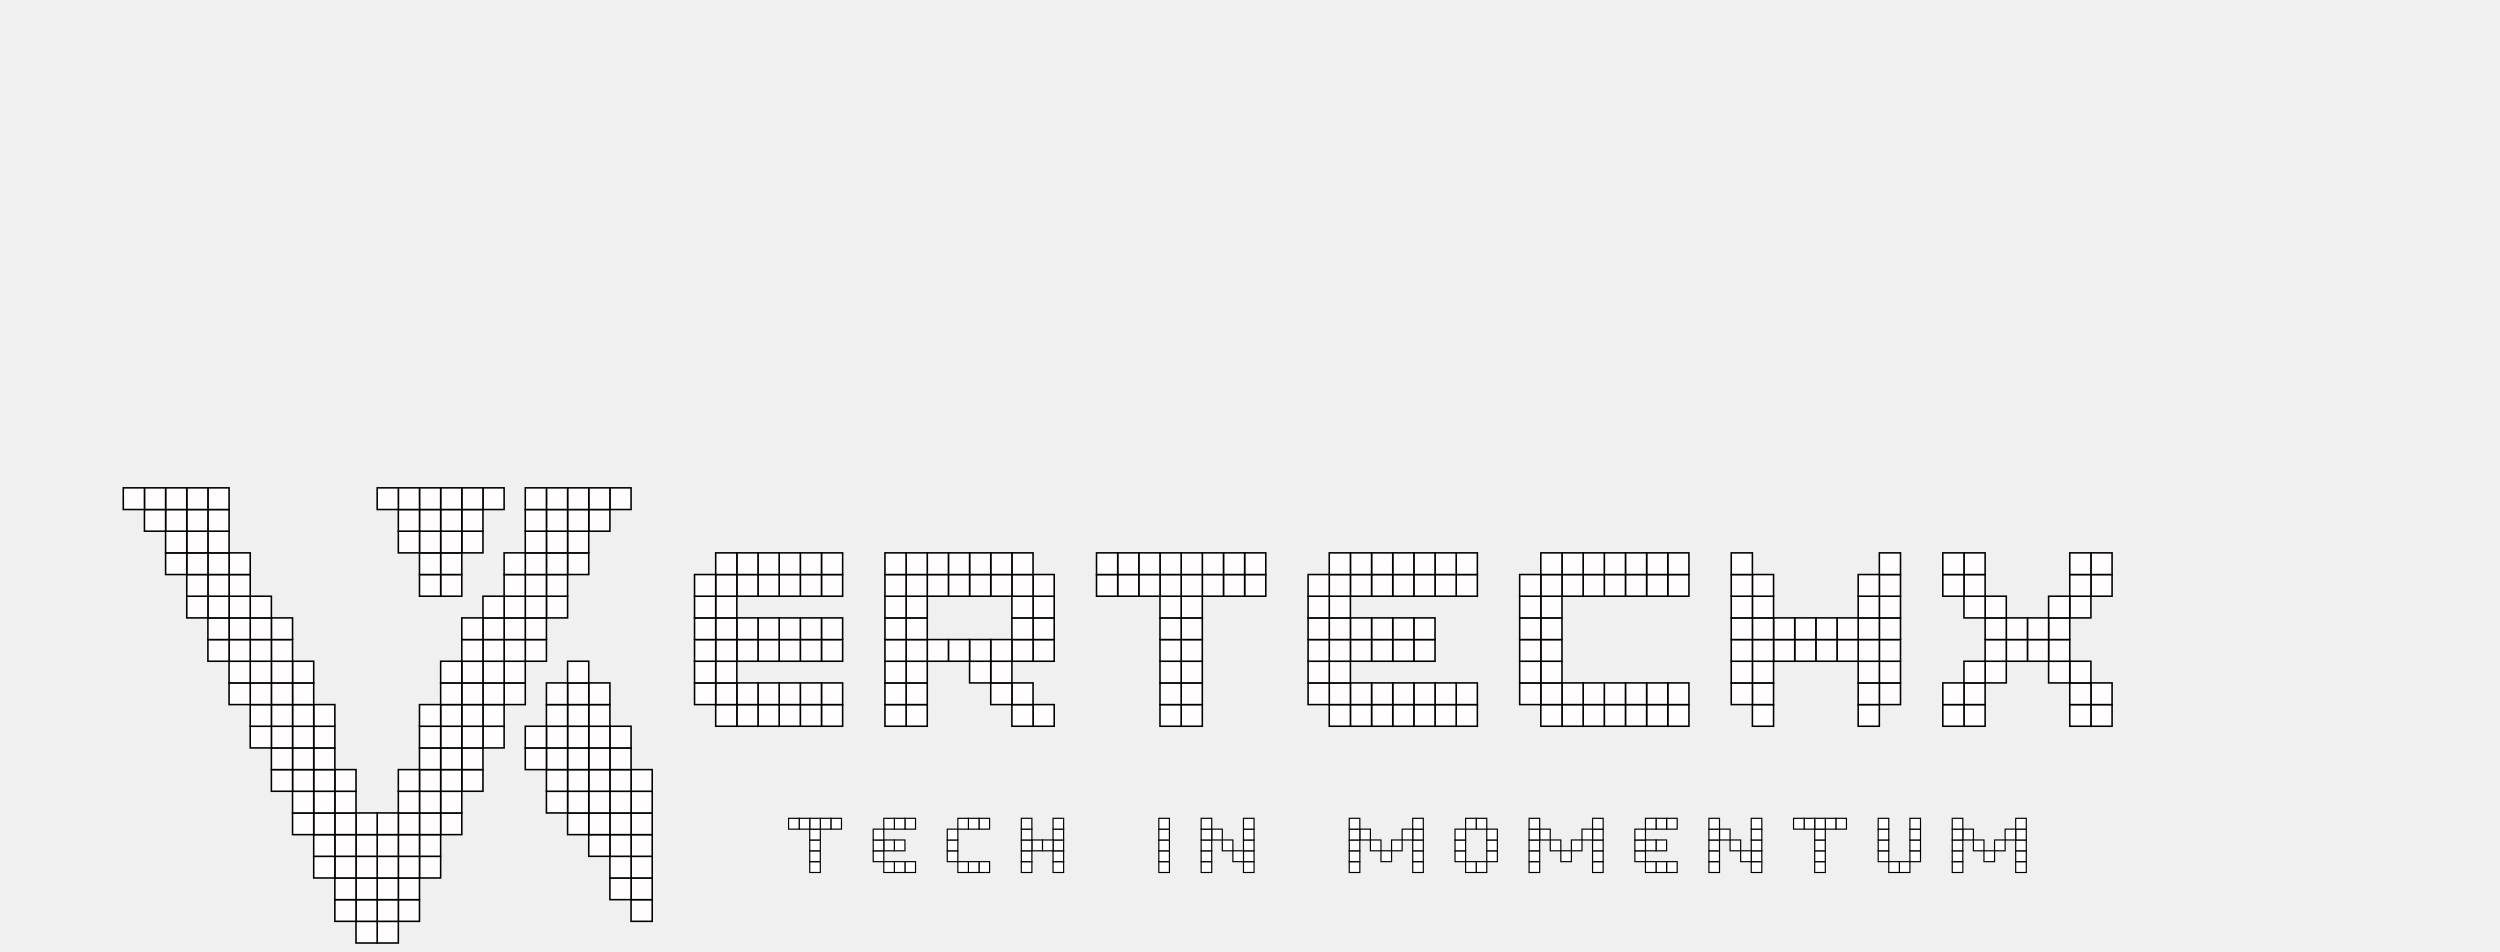
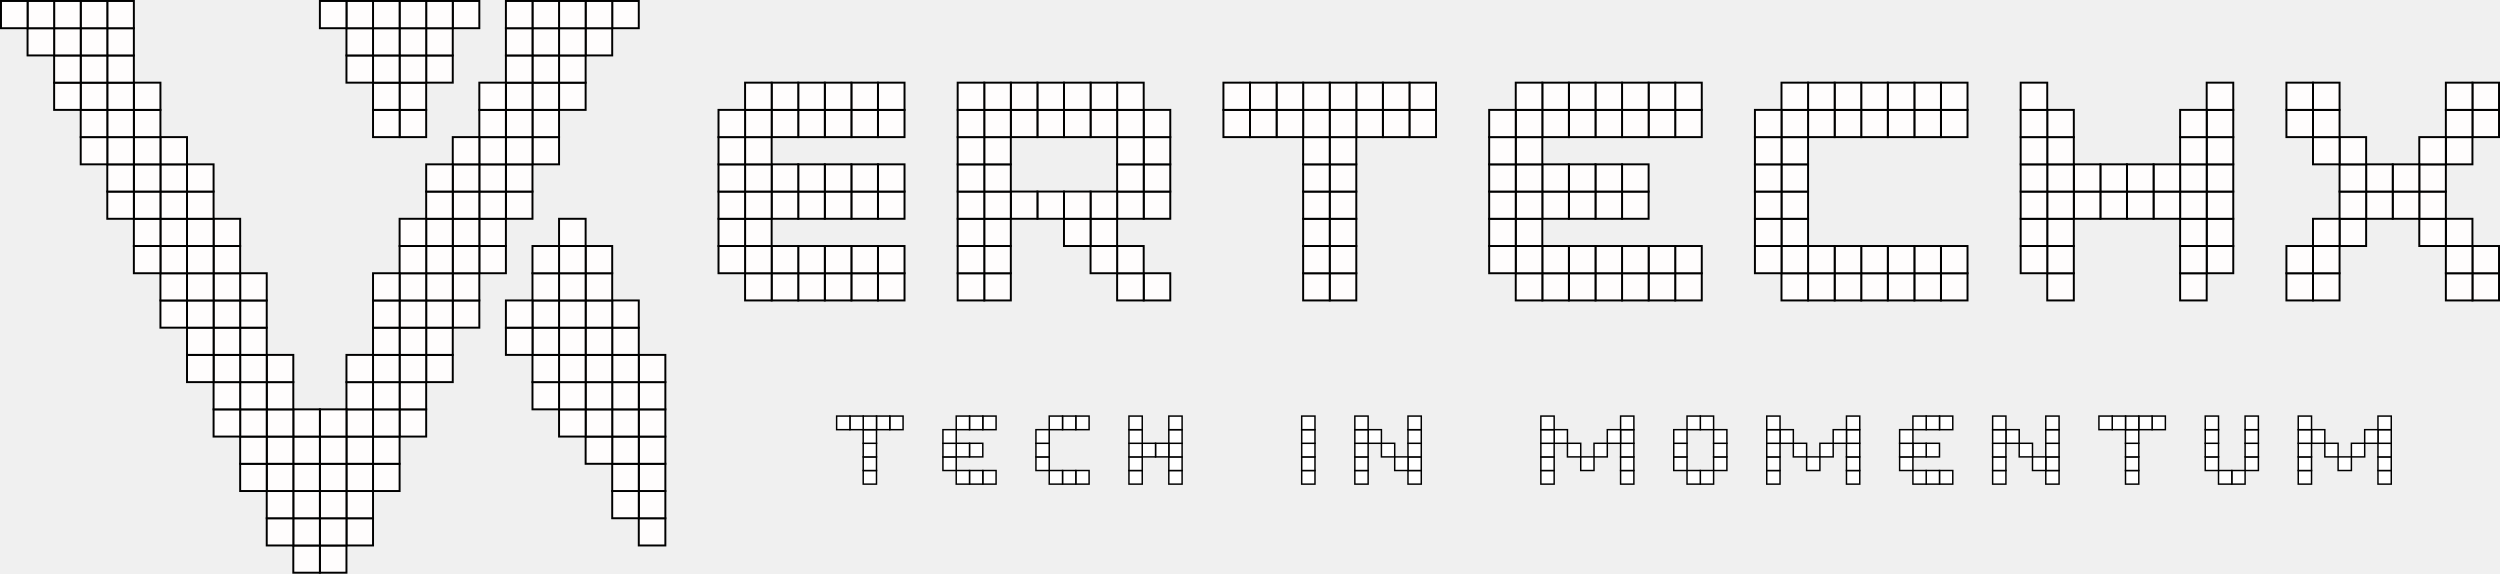
- <svg xmlns="http://www.w3.org/2000/svg" viewBox="0 0 1592.83 606.36">
+ <svg xmlns="http://www.w3.org/2000/svg" viewBox="78.05 310.32 1268.12 291">
  <defs>
    <style>
      .cls-1 {
        fill: #fff;
        stroke-width: .75px;
      }

      .cls-1, .cls-2 {
        stroke: #000;
        stroke-miterlimit: 10;
      }

      .cls-2 {
        fill: #fffdfd;
      }
    </style>
  </defs>
  <g id="techinmomentum">
    <g>
      <rect class="cls-1" x="1284.27" y="548.99" width="6.74" height="6.9" />
      <rect class="cls-1" x="1284.27" y="542.08" width="6.74" height="6.91" />
      <rect class="cls-1" x="1284.27" y="535.18" width="6.74" height="6.9" />
      <rect class="cls-1" x="1284.27" y="528.27" width="6.74" height="6.91" />
      <rect class="cls-1" x="1284.27" y="521.37" width="6.74" height="6.9" />
      <rect class="cls-1" x="1277.53" y="528.27" width="6.74" height="6.91" />
      <rect class="cls-1" x="1270.79" y="535.18" width="6.74" height="6.9" />
      <rect class="cls-1" x="1264.05" y="542.08" width="6.74" height="6.91" />
      <rect class="cls-1" x="1257.31" y="535.18" width="6.74" height="6.9" />
      <rect class="cls-1" x="1250.57" y="528.27" width="6.74" height="6.91" />
      <rect class="cls-1" x="1243.83" y="548.99" width="6.74" height="6.9" />
      <rect class="cls-1" x="1243.83" y="542.08" width="6.74" height="6.91" />
      <rect class="cls-1" x="1243.83" y="535.18" width="6.74" height="6.9" />
      <rect class="cls-1" x="1243.83" y="528.27" width="6.74" height="6.91" />
      <rect class="cls-1" x="1243.83" y="521.37" width="6.74" height="6.9" />
      <rect class="cls-1" x="1216.87" y="542.08" width="6.74" height="6.91" />
      <rect class="cls-1" x="1216.87" y="535.18" width="6.74" height="6.9" />
      <rect class="cls-1" x="1216.87" y="528.27" width="6.74" height="6.91" />
      <rect class="cls-1" x="1216.87" y="521.37" width="6.74" height="6.9" />
      <rect class="cls-1" x="1210.13" y="548.99" width="6.74" height="6.9" />
      <rect class="cls-1" x="1203.39" y="548.99" width="6.74" height="6.9" />
      <rect class="cls-1" x="1196.65" y="542.08" width="6.74" height="6.91" />
      <rect class="cls-1" x="1196.65" y="535.18" width="6.74" height="6.9" />
      <rect class="cls-1" x="1196.65" y="528.27" width="6.74" height="6.91" />
      <rect class="cls-1" x="1196.65" y="521.37" width="6.74" height="6.9" />
      <rect class="cls-1" x="1169.69" y="521.37" width="6.74" height="6.9" />
      <rect class="cls-1" x="1162.95" y="521.37" width="6.74" height="6.9" />
      <rect class="cls-1" x="1156.21" y="548.99" width="6.74" height="6.9" />
      <rect class="cls-1" x="1156.21" y="542.08" width="6.74" height="6.91" />
      <rect class="cls-1" x="1156.21" y="535.18" width="6.74" height="6.9" />
      <rect class="cls-1" x="1156.21" y="528.27" width="6.74" height="6.91" />
      <rect class="cls-1" x="1156.21" y="521.37" width="6.74" height="6.9" />
      <rect class="cls-1" x="1149.47" y="521.37" width="6.74" height="6.9" />
      <rect class="cls-1" x="1142.73" y="521.37" width="6.74" height="6.9" />
      <rect class="cls-1" x="1115.77" y="548.99" width="6.74" height="6.9" />
      <rect class="cls-1" x="1115.77" y="542.08" width="6.74" height="6.91" />
      <rect class="cls-1" x="1115.77" y="535.18" width="6.74" height="6.9" />
      <rect class="cls-1" x="1115.77" y="528.27" width="6.74" height="6.91" />
      <rect class="cls-1" x="1115.77" y="521.37" width="6.74" height="6.9" />
      <rect class="cls-1" x="1109.03" y="542.08" width="6.74" height="6.91" />
      <rect class="cls-1" x="1102.29" y="535.18" width="6.74" height="6.9" />
      <rect class="cls-1" x="1095.55" y="528.27" width="6.74" height="6.91" />
      <rect class="cls-1" x="1088.81" y="548.99" width="6.74" height="6.9" />
      <rect class="cls-1" x="1088.81" y="542.08" width="6.74" height="6.91" />
      <rect class="cls-1" x="1088.81" y="535.18" width="6.74" height="6.9" />
      <rect class="cls-1" x="1088.81" y="528.27" width="6.74" height="6.91" />
      <rect class="cls-1" x="1088.81" y="521.37" width="6.74" height="6.9" />
      <rect class="cls-1" x="1061.85" y="548.99" width="6.74" height="6.9" />
      <rect class="cls-1" x="1061.85" y="521.37" width="6.74" height="6.9" />
      <rect class="cls-1" x="1055.11" y="548.99" width="6.74" height="6.9" />
      <rect class="cls-1" x="1055.11" y="535.18" width="6.74" height="6.9" />
      <rect class="cls-1" x="1055.11" y="521.37" width="6.74" height="6.9" />
      <rect class="cls-1" x="1048.37" y="548.99" width="6.74" height="6.9" />
      <rect class="cls-1" x="1048.37" y="535.18" width="6.74" height="6.9" />
      <rect class="cls-1" x="1048.37" y="521.37" width="6.74" height="6.9" />
      <rect class="cls-1" x="1041.63" y="542.08" width="6.74" height="6.91" />
      <rect class="cls-1" x="1041.63" y="535.18" width="6.74" height="6.9" />
      <rect class="cls-1" x="1041.63" y="528.27" width="6.74" height="6.91" />
      <rect class="cls-1" x="1014.67" y="548.99" width="6.74" height="6.9" />
      <rect class="cls-1" x="1014.67" y="542.08" width="6.74" height="6.91" />
      <rect class="cls-1" x="1014.67" y="535.18" width="6.74" height="6.9" />
      <rect class="cls-1" x="1014.67" y="528.27" width="6.74" height="6.91" />
      <rect class="cls-1" x="1014.67" y="521.37" width="6.74" height="6.9" />
      <rect class="cls-1" x="1007.93" y="528.27" width="6.74" height="6.91" />
      <rect class="cls-1" x="1001.19" y="535.18" width="6.74" height="6.9" />
      <rect class="cls-1" x="994.45" y="542.08" width="6.74" height="6.91" />
      <rect class="cls-1" x="987.71" y="535.18" width="6.74" height="6.9" />
      <rect class="cls-1" x="980.97" y="528.27" width="6.74" height="6.91" />
      <rect class="cls-1" x="974.23" y="548.99" width="6.74" height="6.9" />
      <rect class="cls-1" x="974.23" y="542.08" width="6.74" height="6.91" />
      <rect class="cls-1" x="974.23" y="535.18" width="6.74" height="6.9" />
      <rect class="cls-1" x="974.23" y="528.27" width="6.74" height="6.91" />
      <rect class="cls-1" x="974.23" y="521.37" width="6.74" height="6.9" />
      <rect class="cls-1" x="947.27" y="542.08" width="6.74" height="6.91" />
      <rect class="cls-1" x="947.27" y="535.18" width="6.74" height="6.9" />
      <rect class="cls-1" x="947.27" y="528.27" width="6.74" height="6.91" />
      <rect class="cls-1" x="940.53" y="548.99" width="6.74" height="6.9" />
      <rect class="cls-1" x="940.53" y="521.37" width="6.74" height="6.9" />
      <rect class="cls-1" x="933.79" y="548.99" width="6.74" height="6.9" />
      <rect class="cls-1" x="933.79" y="521.37" width="6.74" height="6.9" />
      <rect class="cls-1" x="927.05" y="542.08" width="6.74" height="6.91" />
      <rect class="cls-1" x="927.05" y="535.18" width="6.74" height="6.9" />
      <rect class="cls-1" x="927.05" y="528.27" width="6.74" height="6.91" />
      <rect class="cls-1" x="900.09" y="548.99" width="6.74" height="6.9" />
      <rect class="cls-1" x="900.09" y="542.08" width="6.74" height="6.91" />
      <rect class="cls-1" x="900.09" y="535.18" width="6.74" height="6.9" />
      <rect class="cls-1" x="900.09" y="528.27" width="6.74" height="6.91" />
      <rect class="cls-1" x="900.09" y="521.37" width="6.74" height="6.9" />
      <rect class="cls-1" x="893.35" y="528.27" width="6.74" height="6.91" />
      <rect class="cls-1" x="886.61" y="535.18" width="6.74" height="6.9" />
      <rect class="cls-1" x="879.87" y="542.08" width="6.74" height="6.91" />
      <rect class="cls-1" x="873.13" y="535.18" width="6.74" height="6.9" />
      <rect class="cls-1" x="866.39" y="528.27" width="6.74" height="6.91" />
      <rect class="cls-1" x="859.65" y="548.99" width="6.74" height="6.9" />
      <rect class="cls-1" x="859.65" y="542.08" width="6.74" height="6.91" />
      <rect class="cls-1" x="859.65" y="535.18" width="6.74" height="6.9" />
      <rect class="cls-1" x="859.65" y="528.27" width="6.74" height="6.91" />
      <rect class="cls-1" x="859.65" y="521.37" width="6.74" height="6.9" />
      <rect class="cls-1" x="792.25" y="548.99" width="6.74" height="6.9" />
      <rect class="cls-1" x="792.25" y="542.08" width="6.74" height="6.91" />
      <rect class="cls-1" x="792.25" y="535.18" width="6.74" height="6.9" />
      <rect class="cls-1" x="792.25" y="528.27" width="6.74" height="6.91" />
      <rect class="cls-1" x="792.25" y="521.37" width="6.74" height="6.9" />
      <rect class="cls-1" x="785.51" y="542.08" width="6.74" height="6.91" />
      <rect class="cls-1" x="778.77" y="535.18" width="6.74" height="6.9" />
      <rect class="cls-1" x="772.03" y="528.27" width="6.74" height="6.91" />
      <rect class="cls-1" x="765.29" y="548.99" width="6.74" height="6.9" />
      <rect class="cls-1" x="765.29" y="542.08" width="6.74" height="6.91" />
      <rect class="cls-1" x="765.29" y="535.18" width="6.74" height="6.9" />
      <rect class="cls-1" x="765.29" y="528.27" width="6.74" height="6.91" />
      <rect class="cls-1" x="765.29" y="521.37" width="6.74" height="6.9" />
      <rect class="cls-1" x="738.33" y="548.99" width="6.74" height="6.9" />
      <rect class="cls-1" x="738.33" y="542.08" width="6.74" height="6.91" />
      <rect class="cls-1" x="738.33" y="535.18" width="6.74" height="6.9" />
      <rect class="cls-1" x="738.33" y="528.27" width="6.74" height="6.91" />
      <rect class="cls-1" x="738.33" y="521.37" width="6.74" height="6.9" />
      <rect class="cls-1" x="670.93" y="548.99" width="6.74" height="6.9" />
      <rect class="cls-1" x="670.93" y="542.08" width="6.74" height="6.91" />
      <rect class="cls-1" x="670.93" y="535.18" width="6.74" height="6.9" />
      <rect class="cls-1" x="670.93" y="528.27" width="6.74" height="6.91" />
      <rect class="cls-1" x="670.93" y="521.37" width="6.74" height="6.9" />
      <rect class="cls-1" x="664.19" y="535.18" width="6.74" height="6.9" />
      <rect class="cls-1" x="657.45" y="535.18" width="6.74" height="6.9" />
      <rect class="cls-1" x="650.71" y="548.99" width="6.74" height="6.9" />
      <rect class="cls-1" x="650.71" y="542.08" width="6.74" height="6.91" />
      <rect class="cls-1" x="650.71" y="535.18" width="6.74" height="6.9" />
      <rect class="cls-1" x="650.71" y="528.27" width="6.74" height="6.91" />
      <rect class="cls-1" x="650.71" y="521.37" width="6.74" height="6.9" />
      <rect class="cls-1" x="623.75" y="548.99" width="6.74" height="6.9" />
      <rect class="cls-1" x="623.75" y="521.37" width="6.74" height="6.9" />
      <rect class="cls-1" x="617.01" y="548.99" width="6.74" height="6.9" />
      <rect class="cls-1" x="617.01" y="521.37" width="6.74" height="6.9" />
      <rect class="cls-1" x="610.27" y="548.99" width="6.74" height="6.9" />
      <rect class="cls-1" x="610.27" y="521.37" width="6.74" height="6.9" />
      <rect class="cls-1" x="603.53" y="542.08" width="6.74" height="6.91" />
      <rect class="cls-1" x="603.53" y="535.18" width="6.74" height="6.9" />
      <rect class="cls-1" x="603.53" y="528.27" width="6.74" height="6.91" />
      <rect class="cls-1" x="576.57" y="548.99" width="6.74" height="6.9" />
      <rect class="cls-1" x="576.57" y="521.37" width="6.74" height="6.9" />
      <rect class="cls-1" x="569.83" y="548.99" width="6.74" height="6.9" />
      <rect class="cls-1" x="569.83" y="535.18" width="6.74" height="6.9" />
      <rect class="cls-1" x="569.83" y="521.37" width="6.74" height="6.9" />
      <rect class="cls-1" x="563.09" y="548.99" width="6.74" height="6.9" />
      <rect class="cls-1" x="563.09" y="535.18" width="6.74" height="6.9" />
      <rect class="cls-1" x="563.09" y="521.37" width="6.74" height="6.9" />
      <rect class="cls-1" x="556.35" y="542.08" width="6.74" height="6.91" />
      <rect class="cls-1" x="556.35" y="535.18" width="6.74" height="6.9" />
      <rect class="cls-1" x="556.35" y="528.27" width="6.74" height="6.91" />
      <rect class="cls-1" x="529.39" y="521.37" width="6.74" height="6.9" />
      <rect class="cls-1" x="522.65" y="521.37" width="6.74" height="6.9" />
      <rect class="cls-1" x="515.91" y="548.99" width="6.74" height="6.9" />
      <rect class="cls-1" x="515.91" y="542.08" width="6.74" height="6.91" />
      <rect class="cls-1" x="515.91" y="535.18" width="6.74" height="6.9" />
      <rect class="cls-1" x="515.91" y="528.27" width="6.74" height="6.91" />
      <rect class="cls-1" x="515.91" y="521.37" width="6.74" height="6.9" />
      <rect class="cls-1" x="509.17" y="521.37" width="6.74" height="6.9" />
      <rect class="cls-1" x="502.43" y="521.37" width="6.74" height="6.9" />
    </g>
  </g>
  <g id="solid-1h-cut_copy" data-name="solid-1h-cut copy">
    <g>
      <rect class="cls-2" x="1332.19" y="448.92" width="13.48" height="13.8" />
      <rect class="cls-2" x="1332.19" y="435.11" width="13.48" height="13.81" />
      <rect class="cls-2" x="1332.19" y="366.06" width="13.48" height="13.81" />
      <rect class="cls-2" x="1332.19" y="352.25" width="13.48" height="13.81" />
      <rect class="cls-2" x="1318.71" y="448.92" width="13.48" height="13.8" />
      <rect class="cls-2" x="1318.71" y="435.11" width="13.48" height="13.81" />
      <rect class="cls-2" x="1318.71" y="421.3" width="13.48" height="13.81" />
      <rect class="cls-2" x="1318.71" y="379.87" width="13.48" height="13.81" />
      <rect class="cls-2" x="1318.71" y="366.06" width="13.48" height="13.81" />
      <rect class="cls-2" x="1318.71" y="352.25" width="13.48" height="13.81" />
      <rect class="cls-2" x="1305.23" y="421.3" width="13.48" height="13.81" />
      <rect class="cls-2" x="1305.23" y="407.49" width="13.48" height="13.81" />
      <rect class="cls-2" x="1305.23" y="393.68" width="13.48" height="13.81" />
      <rect class="cls-2" x="1305.23" y="379.87" width="13.48" height="13.81" />
      <rect class="cls-2" x="1291.75" y="407.49" width="13.48" height="13.81" />
      <rect class="cls-2" x="1291.75" y="393.68" width="13.48" height="13.81" />
      <rect class="cls-2" x="1278.27" y="407.49" width="13.48" height="13.81" />
      <rect class="cls-2" x="1278.27" y="393.68" width="13.48" height="13.81" />
      <rect class="cls-2" x="1264.79" y="421.3" width="13.48" height="13.81" />
      <rect class="cls-2" x="1264.79" y="407.49" width="13.48" height="13.81" />
      <rect class="cls-2" x="1264.79" y="393.68" width="13.48" height="13.81" />
      <rect class="cls-2" x="1264.79" y="379.87" width="13.48" height="13.81" />
      <rect class="cls-2" x="1251.31" y="448.92" width="13.48" height="13.8" />
      <rect class="cls-2" x="1251.31" y="435.11" width="13.48" height="13.81" />
      <rect class="cls-2" x="1251.31" y="421.3" width="13.48" height="13.81" />
      <rect class="cls-2" x="1251.31" y="379.87" width="13.48" height="13.81" />
      <rect class="cls-2" x="1251.31" y="366.06" width="13.48" height="13.81" />
      <rect class="cls-2" x="1251.31" y="352.25" width="13.48" height="13.81" />
      <rect class="cls-2" x="1237.83" y="448.92" width="13.48" height="13.8" />
      <rect class="cls-2" x="1237.83" y="435.11" width="13.48" height="13.81" />
      <rect class="cls-2" x="1237.83" y="366.06" width="13.48" height="13.81" />
      <rect class="cls-2" x="1237.83" y="352.25" width="13.48" height="13.81" />
      <rect class="cls-2" x="1197.39" y="435.11" width="13.48" height="13.81" />
      <rect class="cls-2" x="1197.39" y="421.3" width="13.48" height="13.81" />
      <rect class="cls-2" x="1197.39" y="407.49" width="13.48" height="13.81" />
      <rect class="cls-2" x="1197.39" y="393.68" width="13.48" height="13.81" />
      <rect class="cls-2" x="1197.39" y="379.87" width="13.48" height="13.81" />
      <rect class="cls-2" x="1197.39" y="366.06" width="13.48" height="13.81" />
      <rect class="cls-2" x="1197.39" y="352.25" width="13.48" height="13.81" />
      <rect class="cls-2" x="1183.91" y="448.92" width="13.48" height="13.8" />
      <rect class="cls-2" x="1183.91" y="435.11" width="13.48" height="13.81" />
      <rect class="cls-2" x="1183.91" y="421.3" width="13.48" height="13.81" />
      <rect class="cls-2" x="1183.91" y="407.49" width="13.48" height="13.81" />
      <rect class="cls-2" x="1183.91" y="393.68" width="13.48" height="13.81" />
      <rect class="cls-2" x="1183.91" y="379.87" width="13.48" height="13.81" />
      <rect class="cls-2" x="1183.91" y="366.06" width="13.48" height="13.81" />
      <rect class="cls-2" x="1170.43" y="407.49" width="13.48" height="13.81" />
      <rect class="cls-2" x="1170.43" y="393.68" width="13.48" height="13.81" />
      <rect class="cls-2" x="1156.95" y="407.49" width="13.48" height="13.81" />
      <rect class="cls-2" x="1156.95" y="393.68" width="13.48" height="13.81" />
      <rect class="cls-2" x="1143.47" y="407.49" width="13.48" height="13.81" />
      <rect class="cls-2" x="1143.47" y="393.68" width="13.48" height="13.81" />
      <rect class="cls-2" x="1129.99" y="407.49" width="13.48" height="13.81" />
      <rect class="cls-2" x="1129.99" y="393.68" width="13.48" height="13.81" />
      <rect class="cls-2" x="1116.51" y="448.92" width="13.48" height="13.8" />
      <rect class="cls-2" x="1116.51" y="435.11" width="13.48" height="13.81" />
      <rect class="cls-2" x="1116.51" y="421.3" width="13.48" height="13.81" />
      <rect class="cls-2" x="1116.51" y="407.49" width="13.48" height="13.81" />
      <rect class="cls-2" x="1116.51" y="393.68" width="13.48" height="13.81" />
      <rect class="cls-2" x="1116.51" y="379.87" width="13.48" height="13.81" />
      <rect class="cls-2" x="1116.51" y="366.06" width="13.48" height="13.81" />
      <rect class="cls-2" x="1103.03" y="435.11" width="13.48" height="13.81" />
      <rect class="cls-2" x="1103.03" y="421.3" width="13.48" height="13.81" />
      <rect class="cls-2" x="1103.03" y="407.49" width="13.48" height="13.81" />
      <rect class="cls-2" x="1103.03" y="393.68" width="13.48" height="13.81" />
      <rect class="cls-2" x="1103.03" y="379.87" width="13.48" height="13.81" />
      <rect class="cls-2" x="1103.03" y="366.06" width="13.48" height="13.81" />
      <rect class="cls-2" x="1103.03" y="352.25" width="13.48" height="13.81" />
      <rect class="cls-2" x="1062.59" y="448.92" width="13.48" height="13.8" />
      <rect class="cls-2" x="1062.59" y="435.11" width="13.48" height="13.81" />
      <rect class="cls-2" x="1062.59" y="366.06" width="13.48" height="13.81" />
      <rect class="cls-2" x="1062.59" y="352.25" width="13.48" height="13.81" />
      <rect class="cls-2" x="1049.11" y="448.92" width="13.48" height="13.8" />
      <rect class="cls-2" x="1049.11" y="435.11" width="13.48" height="13.81" />
      <rect class="cls-2" x="1049.11" y="366.06" width="13.48" height="13.81" />
      <rect class="cls-2" x="1049.11" y="352.25" width="13.48" height="13.81" />
      <rect class="cls-2" x="1035.63" y="448.92" width="13.48" height="13.8" />
      <rect class="cls-2" x="1035.63" y="435.11" width="13.48" height="13.81" />
      <rect class="cls-2" x="1035.63" y="366.06" width="13.48" height="13.81" />
      <rect class="cls-2" x="1035.63" y="352.25" width="13.48" height="13.81" />
      <rect class="cls-2" x="1022.15" y="448.92" width="13.48" height="13.8" />
      <rect class="cls-2" x="1022.15" y="435.11" width="13.48" height="13.81" />
      <rect class="cls-2" x="1022.15" y="366.06" width="13.48" height="13.81" />
      <rect class="cls-2" x="1022.15" y="352.25" width="13.48" height="13.81" />
      <rect class="cls-2" x="1008.67" y="448.92" width="13.48" height="13.8" />
      <rect class="cls-2" x="1008.67" y="435.11" width="13.48" height="13.81" />
      <rect class="cls-2" x="1008.67" y="366.06" width="13.48" height="13.81" />
      <rect class="cls-2" x="1008.67" y="352.25" width="13.48" height="13.81" />
      <rect class="cls-2" x="995.19" y="448.92" width="13.48" height="13.8" />
      <rect class="cls-2" x="995.19" y="435.11" width="13.48" height="13.81" />
      <rect class="cls-2" x="995.19" y="366.06" width="13.48" height="13.81" />
      <rect class="cls-2" x="995.19" y="352.25" width="13.48" height="13.81" />
      <rect class="cls-2" x="981.71" y="448.92" width="13.48" height="13.8" />
      <rect class="cls-2" x="981.71" y="435.11" width="13.48" height="13.81" />
      <rect class="cls-2" x="981.71" y="421.3" width="13.48" height="13.81" />
      <rect class="cls-2" x="981.71" y="407.49" width="13.48" height="13.81" />
      <rect class="cls-2" x="981.71" y="393.68" width="13.48" height="13.81" />
      <rect class="cls-2" x="981.71" y="379.87" width="13.48" height="13.81" />
      <rect class="cls-2" x="981.71" y="366.06" width="13.48" height="13.81" />
      <rect class="cls-2" x="981.71" y="352.25" width="13.48" height="13.81" />
      <rect class="cls-2" x="968.23" y="435.11" width="13.48" height="13.81" />
      <rect class="cls-2" x="968.23" y="421.3" width="13.48" height="13.81" />
      <rect class="cls-2" x="968.23" y="407.49" width="13.48" height="13.81" />
      <rect class="cls-2" x="968.23" y="393.68" width="13.48" height="13.81" />
      <rect class="cls-2" x="968.23" y="379.87" width="13.48" height="13.81" />
      <rect class="cls-2" x="968.23" y="366.06" width="13.48" height="13.81" />
      <rect class="cls-2" x="927.79" y="448.92" width="13.48" height="13.8" />
      <rect class="cls-2" x="927.79" y="435.11" width="13.48" height="13.81" />
      <rect class="cls-2" x="927.79" y="366.06" width="13.48" height="13.81" />
      <rect class="cls-2" x="927.79" y="352.25" width="13.48" height="13.81" />
      <rect class="cls-2" x="914.31" y="448.92" width="13.48" height="13.8" />
      <rect class="cls-2" x="914.31" y="435.11" width="13.48" height="13.81" />
      <rect class="cls-2" x="914.31" y="366.06" width="13.48" height="13.81" />
      <rect class="cls-2" x="914.31" y="352.25" width="13.48" height="13.81" />
      <rect class="cls-2" x="900.83" y="448.92" width="13.48" height="13.8" />
      <rect class="cls-2" x="900.83" y="435.11" width="13.48" height="13.81" />
      <rect class="cls-2" x="900.83" y="407.49" width="13.48" height="13.81" />
      <rect class="cls-2" x="900.83" y="393.68" width="13.48" height="13.81" />
      <rect class="cls-2" x="900.83" y="366.06" width="13.48" height="13.81" />
      <rect class="cls-2" x="900.83" y="352.25" width="13.48" height="13.81" />
      <rect class="cls-2" x="887.35" y="448.92" width="13.48" height="13.8" />
      <rect class="cls-2" x="887.35" y="435.11" width="13.48" height="13.81" />
      <rect class="cls-2" x="887.35" y="407.49" width="13.48" height="13.81" />
      <rect class="cls-2" x="887.35" y="393.68" width="13.48" height="13.81" />
      <rect class="cls-2" x="887.35" y="366.06" width="13.48" height="13.81" />
      <rect class="cls-2" x="887.35" y="352.25" width="13.48" height="13.81" />
      <rect class="cls-2" x="873.87" y="448.92" width="13.48" height="13.8" />
      <rect class="cls-2" x="873.87" y="435.11" width="13.48" height="13.81" />
      <rect class="cls-2" x="873.87" y="407.49" width="13.48" height="13.81" />
      <rect class="cls-2" x="873.87" y="393.68" width="13.48" height="13.81" />
      <rect class="cls-2" x="873.87" y="366.06" width="13.48" height="13.81" />
      <rect class="cls-2" x="873.87" y="352.25" width="13.48" height="13.81" />
      <rect class="cls-2" x="860.39" y="448.92" width="13.48" height="13.8" />
      <rect class="cls-2" x="860.39" y="435.11" width="13.48" height="13.81" />
      <rect class="cls-2" x="860.39" y="407.49" width="13.48" height="13.81" />
      <rect class="cls-2" x="860.39" y="393.68" width="13.48" height="13.81" />
      <rect class="cls-2" x="860.39" y="366.06" width="13.48" height="13.81" />
      <rect class="cls-2" x="860.39" y="352.25" width="13.48" height="13.81" />
      <rect class="cls-2" x="846.91" y="448.92" width="13.48" height="13.8" />
      <rect class="cls-2" x="846.91" y="435.11" width="13.48" height="13.81" />
      <rect class="cls-2" x="846.91" y="421.3" width="13.48" height="13.81" />
      <rect class="cls-2" x="846.91" y="407.49" width="13.48" height="13.81" />
      <rect class="cls-2" x="846.91" y="393.68" width="13.48" height="13.81" />
      <rect class="cls-2" x="846.91" y="379.87" width="13.48" height="13.81" />
      <rect class="cls-2" x="846.91" y="366.06" width="13.48" height="13.81" />
      <rect class="cls-2" x="846.91" y="352.25" width="13.48" height="13.81" />
      <rect class="cls-2" x="833.43" y="435.11" width="13.48" height="13.81" />
      <rect class="cls-2" x="833.43" y="421.3" width="13.48" height="13.81" />
      <rect class="cls-2" x="833.43" y="407.49" width="13.48" height="13.81" />
      <rect class="cls-2" x="833.43" y="393.68" width="13.48" height="13.81" />
      <rect class="cls-2" x="833.43" y="379.87" width="13.48" height="13.81" />
      <rect class="cls-2" x="833.43" y="366.06" width="13.48" height="13.81" />
      <rect class="cls-2" x="792.99" y="366.06" width="13.48" height="13.81" />
      <rect class="cls-2" x="792.99" y="352.25" width="13.48" height="13.81" />
      <rect class="cls-2" x="779.51" y="366.06" width="13.48" height="13.81" />
      <rect class="cls-2" x="779.51" y="352.25" width="13.48" height="13.81" />
      <rect class="cls-2" x="766.03" y="366.06" width="13.48" height="13.81" />
      <rect class="cls-2" x="766.03" y="352.25" width="13.48" height="13.81" />
      <rect class="cls-2" x="752.55" y="448.92" width="13.48" height="13.8" />
      <rect class="cls-2" x="752.55" y="435.11" width="13.48" height="13.81" />
      <rect class="cls-2" x="752.55" y="421.3" width="13.48" height="13.81" />
      <rect class="cls-2" x="752.55" y="407.49" width="13.48" height="13.81" />
      <rect class="cls-2" x="752.55" y="393.68" width="13.48" height="13.81" />
      <rect class="cls-2" x="752.55" y="379.87" width="13.48" height="13.81" />
      <rect class="cls-2" x="752.55" y="366.06" width="13.48" height="13.81" />
      <rect class="cls-2" x="752.55" y="352.25" width="13.48" height="13.81" />
      <rect class="cls-2" x="739.07" y="448.92" width="13.48" height="13.8" />
      <rect class="cls-2" x="739.07" y="435.11" width="13.48" height="13.81" />
      <rect class="cls-2" x="739.07" y="421.3" width="13.48" height="13.81" />
      <rect class="cls-2" x="739.07" y="407.49" width="13.48" height="13.81" />
      <rect class="cls-2" x="739.07" y="393.68" width="13.48" height="13.81" />
      <rect class="cls-2" x="739.07" y="379.87" width="13.48" height="13.81" />
      <rect class="cls-2" x="739.07" y="366.06" width="13.48" height="13.81" />
      <rect class="cls-2" x="739.07" y="352.25" width="13.48" height="13.81" />
      <rect class="cls-2" x="725.59" y="366.06" width="13.48" height="13.81" />
      <rect class="cls-2" x="725.59" y="352.25" width="13.48" height="13.81" />
      <rect class="cls-2" x="712.11" y="366.06" width="13.48" height="13.81" />
      <rect class="cls-2" x="712.11" y="352.25" width="13.48" height="13.81" />
      <rect class="cls-2" x="698.63" y="366.06" width="13.48" height="13.81" />
      <rect class="cls-2" x="698.63" y="352.25" width="13.48" height="13.81" />
      <rect class="cls-2" x="658.19" y="448.92" width="13.48" height="13.8" />
      <rect class="cls-2" x="658.19" y="407.49" width="13.48" height="13.81" />
      <rect class="cls-2" x="658.19" y="393.68" width="13.48" height="13.81" />
      <rect class="cls-2" x="658.19" y="379.87" width="13.48" height="13.81" />
      <rect class="cls-2" x="658.19" y="366.06" width="13.48" height="13.81" />
      <rect class="cls-2" x="644.71" y="448.92" width="13.48" height="13.8" />
      <rect class="cls-2" x="644.71" y="435.11" width="13.48" height="13.81" />
      <rect class="cls-2" x="644.71" y="407.49" width="13.48" height="13.81" />
      <rect class="cls-2" x="644.71" y="393.68" width="13.48" height="13.81" />
      <rect class="cls-2" x="644.71" y="379.87" width="13.48" height="13.81" />
      <rect class="cls-2" x="644.71" y="366.06" width="13.48" height="13.81" />
      <rect class="cls-2" x="644.71" y="352.25" width="13.48" height="13.81" />
      <rect class="cls-2" x="631.23" y="435.11" width="13.48" height="13.81" />
      <rect class="cls-2" x="631.23" y="421.3" width="13.48" height="13.81" />
      <rect class="cls-2" x="631.23" y="407.49" width="13.48" height="13.81" />
      <rect class="cls-2" x="631.23" y="366.06" width="13.48" height="13.81" />
      <rect class="cls-2" x="631.23" y="352.25" width="13.48" height="13.81" />
      <rect class="cls-2" x="617.75" y="421.3" width="13.48" height="13.81" />
      <rect class="cls-2" x="617.75" y="407.49" width="13.48" height="13.81" />
      <rect class="cls-2" x="617.75" y="366.06" width="13.48" height="13.81" />
      <rect class="cls-2" x="617.75" y="352.25" width="13.48" height="13.81" />
      <rect class="cls-2" x="604.27" y="407.49" width="13.48" height="13.81" />
      <rect class="cls-2" x="604.27" y="366.06" width="13.48" height="13.81" />
      <rect class="cls-2" x="604.27" y="352.25" width="13.48" height="13.81" />
      <rect class="cls-2" x="590.79" y="407.49" width="13.48" height="13.81" />
      <rect class="cls-2" x="590.79" y="366.06" width="13.48" height="13.81" />
      <rect class="cls-2" x="590.79" y="352.25" width="13.48" height="13.81" />
      <rect class="cls-2" x="577.31" y="448.92" width="13.48" height="13.8" />
      <rect class="cls-2" x="577.31" y="435.11" width="13.48" height="13.81" />
      <rect class="cls-2" x="577.31" y="421.3" width="13.48" height="13.81" />
      <rect class="cls-2" x="577.31" y="407.49" width="13.48" height="13.81" />
      <rect class="cls-2" x="577.31" y="393.68" width="13.48" height="13.81" />
      <rect class="cls-2" x="577.31" y="379.87" width="13.48" height="13.81" />
      <rect class="cls-2" x="577.31" y="366.06" width="13.48" height="13.81" />
      <rect class="cls-2" x="577.31" y="352.25" width="13.48" height="13.81" />
      <rect class="cls-2" x="563.83" y="448.92" width="13.48" height="13.8" />
      <rect class="cls-2" x="563.83" y="435.11" width="13.48" height="13.81" />
      <rect class="cls-2" x="563.83" y="421.3" width="13.48" height="13.81" />
      <rect class="cls-2" x="563.83" y="407.49" width="13.48" height="13.81" />
      <rect class="cls-2" x="563.83" y="393.68" width="13.48" height="13.81" />
      <rect class="cls-2" x="563.83" y="379.87" width="13.48" height="13.81" />
      <rect class="cls-2" x="563.83" y="366.06" width="13.48" height="13.81" />
      <rect class="cls-2" x="563.83" y="352.25" width="13.48" height="13.81" />
      <rect class="cls-2" x="523.39" y="448.92" width="13.48" height="13.8" />
      <rect class="cls-2" x="523.39" y="435.11" width="13.48" height="13.81" />
      <rect class="cls-2" x="523.39" y="407.49" width="13.48" height="13.81" />
      <rect class="cls-2" x="523.39" y="393.68" width="13.48" height="13.81" />
      <rect class="cls-2" x="523.39" y="366.06" width="13.48" height="13.81" />
      <rect class="cls-2" x="523.39" y="352.25" width="13.48" height="13.81" />
      <rect class="cls-2" x="509.91" y="448.92" width="13.48" height="13.8" />
      <rect class="cls-2" x="509.91" y="435.11" width="13.48" height="13.81" />
      <rect class="cls-2" x="509.91" y="407.49" width="13.48" height="13.81" />
      <rect class="cls-2" x="509.91" y="393.68" width="13.48" height="13.81" />
      <rect class="cls-2" x="509.91" y="366.06" width="13.48" height="13.81" />
      <rect class="cls-2" x="509.91" y="352.25" width="13.48" height="13.81" />
      <rect class="cls-2" x="496.43" y="448.92" width="13.48" height="13.8" />
      <rect class="cls-2" x="496.43" y="435.11" width="13.48" height="13.81" />
      <rect class="cls-2" x="496.43" y="407.49" width="13.48" height="13.81" />
      <rect class="cls-2" x="496.43" y="393.68" width="13.48" height="13.81" />
      <rect class="cls-2" x="496.43" y="366.06" width="13.48" height="13.81" />
      <rect class="cls-2" x="496.43" y="352.25" width="13.48" height="13.81" />
      <rect class="cls-2" x="482.95" y="448.92" width="13.48" height="13.8" />
      <rect class="cls-2" x="482.95" y="435.11" width="13.48" height="13.81" />
      <rect class="cls-2" x="482.95" y="407.49" width="13.48" height="13.81" />
      <rect class="cls-2" x="482.95" y="393.68" width="13.48" height="13.81" />
      <rect class="cls-2" x="482.95" y="366.06" width="13.48" height="13.81" />
      <rect class="cls-2" x="482.95" y="352.25" width="13.48" height="13.81" />
      <rect class="cls-2" x="469.47" y="448.92" width="13.48" height="13.8" />
      <rect class="cls-2" x="469.47" y="435.11" width="13.48" height="13.81" />
      <rect class="cls-2" x="469.47" y="407.49" width="13.48" height="13.81" />
      <rect class="cls-2" x="469.47" y="393.68" width="13.48" height="13.81" />
      <rect class="cls-2" x="469.47" y="366.06" width="13.48" height="13.81" />
      <rect class="cls-2" x="469.47" y="352.25" width="13.48" height="13.81" />
      <rect class="cls-2" x="455.99" y="448.92" width="13.48" height="13.8" />
      <rect class="cls-2" x="455.99" y="435.11" width="13.48" height="13.81" />
      <rect class="cls-2" x="455.99" y="421.3" width="13.48" height="13.81" />
      <rect class="cls-2" x="455.99" y="407.49" width="13.48" height="13.81" />
      <rect class="cls-2" x="455.99" y="393.68" width="13.48" height="13.81" />
      <rect class="cls-2" x="455.99" y="379.87" width="13.48" height="13.81" />
      <rect class="cls-2" x="455.99" y="366.06" width="13.48" height="13.81" />
      <rect class="cls-2" x="455.99" y="352.25" width="13.48" height="13.81" />
      <rect class="cls-2" x="442.51" y="435.11" width="13.48" height="13.81" />
      <rect class="cls-2" x="442.51" y="421.3" width="13.48" height="13.81" />
      <rect class="cls-2" x="442.51" y="407.49" width="13.48" height="13.81" />
      <rect class="cls-2" x="442.51" y="393.68" width="13.48" height="13.81" />
      <rect class="cls-2" x="442.51" y="379.87" width="13.48" height="13.81" />
      <rect class="cls-2" x="442.51" y="366.06" width="13.48" height="13.81" />
      <rect class="cls-2" x="402.07" y="573.2" width="13.48" height="13.81" />
      <rect class="cls-2" x="402.07" y="559.39" width="13.48" height="13.81" />
      <rect class="cls-2" x="402.07" y="545.58" width="13.48" height="13.81" />
      <rect class="cls-2" x="402.07" y="531.77" width="13.48" height="13.81" />
      <rect class="cls-2" x="402.07" y="517.96" width="13.48" height="13.81" />
      <rect class="cls-2" x="402.07" y="504.15" width="13.48" height="13.81" />
      <rect class="cls-2" x="402.07" y="490.34" width="13.48" height="13.81" />
      <rect class="cls-2" x="388.59" y="559.39" width="13.48" height="13.81" />
      <rect class="cls-2" x="388.59" y="545.58" width="13.48" height="13.81" />
      <rect class="cls-2" x="388.59" y="531.77" width="13.48" height="13.81" />
      <rect class="cls-2" x="388.59" y="517.96" width="13.48" height="13.81" />
      <rect class="cls-2" x="388.59" y="504.15" width="13.48" height="13.81" />
      <rect class="cls-2" x="388.59" y="490.34" width="13.48" height="13.81" />
      <rect class="cls-2" x="388.59" y="476.53" width="13.48" height="13.81" />
      <rect class="cls-2" x="388.59" y="462.72" width="13.48" height="13.81" />
      <rect class="cls-2" x="388.59" y="310.82" width="13.48" height="13.81" />
      <rect class="cls-2" x="375.11" y="531.77" width="13.48" height="13.81" />
      <rect class="cls-2" x="375.11" y="517.96" width="13.48" height="13.81" />
      <rect class="cls-2" x="375.11" y="504.15" width="13.48" height="13.81" />
      <rect class="cls-2" x="375.11" y="490.34" width="13.48" height="13.81" />
      <rect class="cls-2" x="375.11" y="476.53" width="13.48" height="13.81" />
      <rect class="cls-2" x="375.11" y="462.72" width="13.48" height="13.81" />
      <rect class="cls-2" x="375.11" y="448.92" width="13.48" height="13.8" />
      <rect class="cls-2" x="375.11" y="435.11" width="13.48" height="13.81" />
      <rect class="cls-2" x="375.11" y="324.63" width="13.48" height="13.81" />
      <rect class="cls-2" x="375.11" y="310.82" width="13.48" height="13.81" />
      <rect class="cls-2" x="361.63" y="517.96" width="13.48" height="13.81" />
      <rect class="cls-2" x="361.63" y="504.15" width="13.48" height="13.81" />
      <rect class="cls-2" x="361.63" y="490.34" width="13.48" height="13.81" />
      <rect class="cls-2" x="361.63" y="476.53" width="13.48" height="13.81" />
      <rect class="cls-2" x="361.63" y="462.72" width="13.48" height="13.81" />
      <rect class="cls-2" x="361.63" y="448.92" width="13.48" height="13.8" />
      <rect class="cls-2" x="361.63" y="435.11" width="13.48" height="13.81" />
      <rect class="cls-2" x="361.63" y="421.3" width="13.48" height="13.81" />
      <rect class="cls-2" x="361.63" y="352.25" width="13.48" height="13.81" />
      <rect class="cls-2" x="361.63" y="338.44" width="13.48" height="13.81" />
      <rect class="cls-2" x="361.63" y="324.63" width="13.48" height="13.81" />
      <rect class="cls-2" x="361.63" y="310.82" width="13.48" height="13.81" />
      <rect class="cls-2" x="348.15" y="504.15" width="13.48" height="13.81" />
      <rect class="cls-2" x="348.15" y="490.34" width="13.48" height="13.81" />
      <rect class="cls-2" x="348.15" y="476.53" width="13.48" height="13.81" />
      <rect class="cls-2" x="348.15" y="462.72" width="13.48" height="13.81" />
      <rect class="cls-2" x="348.15" y="448.92" width="13.48" height="13.8" />
      <rect class="cls-2" x="348.15" y="435.11" width="13.48" height="13.81" />
      <rect class="cls-2" x="348.15" y="379.87" width="13.48" height="13.81" />
      <rect class="cls-2" x="348.15" y="366.06" width="13.48" height="13.81" />
      <rect class="cls-2" x="348.15" y="352.25" width="13.48" height="13.81" />
      <rect class="cls-2" x="348.15" y="338.44" width="13.48" height="13.81" />
      <rect class="cls-2" x="348.15" y="324.63" width="13.48" height="13.81" />
      <rect class="cls-2" x="348.15" y="310.82" width="13.48" height="13.81" />
      <rect class="cls-2" x="334.67" y="476.53" width="13.48" height="13.81" />
      <rect class="cls-2" x="334.67" y="462.72" width="13.48" height="13.81" />
      <rect class="cls-2" x="334.67" y="407.49" width="13.48" height="13.81" />
      <rect class="cls-2" x="334.67" y="393.68" width="13.48" height="13.81" />
      <rect class="cls-2" x="334.67" y="379.87" width="13.48" height="13.81" />
      <rect class="cls-2" x="334.67" y="366.06" width="13.48" height="13.81" />
      <rect class="cls-2" x="334.67" y="352.25" width="13.48" height="13.81" />
      <rect class="cls-2" x="334.67" y="338.44" width="13.48" height="13.81" />
      <rect class="cls-2" x="334.67" y="324.63" width="13.48" height="13.81" />
      <rect class="cls-2" x="334.67" y="310.82" width="13.48" height="13.81" />
      <rect class="cls-2" x="321.19" y="435.11" width="13.48" height="13.81" />
      <rect class="cls-2" x="321.19" y="421.3" width="13.48" height="13.81" />
      <rect class="cls-2" x="321.19" y="407.49" width="13.48" height="13.81" />
      <rect class="cls-2" x="321.19" y="393.68" width="13.48" height="13.81" />
      <rect class="cls-2" x="321.19" y="379.87" width="13.48" height="13.81" />
      <rect class="cls-2" x="321.19" y="366.06" width="13.48" height="13.81" />
      <rect class="cls-2" x="321.19" y="352.25" width="13.48" height="13.81" />
      <rect class="cls-2" x="307.71" y="462.72" width="13.48" height="13.81" />
      <rect class="cls-2" x="307.71" y="448.92" width="13.48" height="13.8" />
      <rect class="cls-2" x="307.71" y="435.11" width="13.48" height="13.81" />
      <rect class="cls-2" x="307.71" y="421.3" width="13.48" height="13.81" />
      <rect class="cls-2" x="307.71" y="407.49" width="13.48" height="13.81" />
      <rect class="cls-2" x="307.71" y="393.68" width="13.48" height="13.81" />
      <rect class="cls-2" x="307.71" y="379.87" width="13.48" height="13.81" />
      <rect class="cls-2" x="307.71" y="310.82" width="13.48" height="13.81" />
      <rect class="cls-2" x="294.23" y="490.34" width="13.48" height="13.81" />
      <rect class="cls-2" x="294.23" y="476.53" width="13.48" height="13.81" />
      <rect class="cls-2" x="294.23" y="462.72" width="13.48" height="13.81" />
      <rect class="cls-2" x="294.23" y="448.92" width="13.48" height="13.8" />
      <rect class="cls-2" x="294.23" y="435.11" width="13.48" height="13.81" />
      <rect class="cls-2" x="294.23" y="421.3" width="13.48" height="13.81" />
      <rect class="cls-2" x="294.23" y="407.49" width="13.48" height="13.81" />
      <rect class="cls-2" x="294.23" y="393.68" width="13.48" height="13.81" />
      <rect class="cls-2" x="294.23" y="338.44" width="13.48" height="13.81" />
      <rect class="cls-2" x="294.23" y="324.63" width="13.48" height="13.81" />
      <rect class="cls-2" x="294.23" y="310.82" width="13.48" height="13.81" />
      <rect class="cls-2" x="280.75" y="517.96" width="13.48" height="13.81" />
      <rect class="cls-2" x="280.75" y="504.15" width="13.48" height="13.81" />
      <rect class="cls-2" x="280.75" y="490.34" width="13.48" height="13.81" />
      <rect class="cls-2" x="280.75" y="476.53" width="13.48" height="13.81" />
      <rect class="cls-2" x="280.75" y="462.72" width="13.48" height="13.81" />
      <rect class="cls-2" x="280.75" y="448.92" width="13.48" height="13.8" />
      <rect class="cls-2" x="280.75" y="435.11" width="13.48" height="13.81" />
      <rect class="cls-2" x="280.75" y="421.3" width="13.48" height="13.81" />
      <rect class="cls-2" x="280.75" y="366.06" width="13.48" height="13.81" />
      <rect class="cls-2" x="280.75" y="352.25" width="13.48" height="13.81" />
      <rect class="cls-2" x="280.75" y="338.44" width="13.48" height="13.81" />
      <rect class="cls-2" x="280.75" y="324.63" width="13.48" height="13.81" />
      <rect class="cls-2" x="280.75" y="310.82" width="13.48" height="13.81" />
      <rect class="cls-2" x="267.27" y="545.58" width="13.48" height="13.81" />
      <rect class="cls-2" x="267.27" y="531.77" width="13.48" height="13.81" />
      <rect class="cls-2" x="267.27" y="517.96" width="13.48" height="13.81" />
      <rect class="cls-2" x="267.27" y="504.15" width="13.48" height="13.81" />
      <rect class="cls-2" x="267.27" y="490.34" width="13.48" height="13.81" />
      <rect class="cls-2" x="267.27" y="476.53" width="13.48" height="13.81" />
      <rect class="cls-2" x="267.27" y="462.72" width="13.48" height="13.81" />
      <rect class="cls-2" x="267.27" y="448.92" width="13.48" height="13.8" />
      <rect class="cls-2" x="267.27" y="366.06" width="13.48" height="13.81" />
      <rect class="cls-2" x="267.27" y="352.25" width="13.48" height="13.81" />
      <rect class="cls-2" x="267.27" y="338.44" width="13.48" height="13.81" />
      <rect class="cls-2" x="267.27" y="324.63" width="13.48" height="13.81" />
      <rect class="cls-2" x="267.27" y="310.82" width="13.48" height="13.81" />
      <rect class="cls-2" x="253.79" y="573.2" width="13.48" height="13.81" />
      <rect class="cls-2" x="253.79" y="559.39" width="13.48" height="13.81" />
      <rect class="cls-2" x="253.79" y="545.58" width="13.48" height="13.81" />
      <rect class="cls-2" x="253.79" y="531.77" width="13.48" height="13.81" />
      <rect class="cls-2" x="253.79" y="517.96" width="13.48" height="13.81" />
      <rect class="cls-2" x="253.79" y="504.15" width="13.48" height="13.81" />
      <rect class="cls-2" x="253.79" y="490.34" width="13.48" height="13.81" />
      <rect class="cls-2" x="253.79" y="338.44" width="13.48" height="13.81" />
      <rect class="cls-2" x="253.79" y="324.63" width="13.48" height="13.81" />
      <rect class="cls-2" x="253.79" y="310.82" width="13.48" height="13.81" />
      <rect class="cls-2" x="240.31" y="587.01" width="13.48" height="13.81" />
      <rect class="cls-2" x="240.31" y="573.2" width="13.48" height="13.81" />
      <rect class="cls-2" x="240.31" y="559.39" width="13.48" height="13.81" />
      <rect class="cls-2" x="240.31" y="545.58" width="13.48" height="13.81" />
      <rect class="cls-2" x="240.31" y="531.77" width="13.48" height="13.81" />
      <rect class="cls-2" x="240.31" y="517.96" width="13.48" height="13.81" />
      <rect class="cls-2" x="240.31" y="310.82" width="13.48" height="13.81" />
      <rect class="cls-2" x="226.83" y="587.01" width="13.48" height="13.81" />
      <rect class="cls-2" x="226.83" y="573.2" width="13.48" height="13.81" />
      <rect class="cls-2" x="226.83" y="559.39" width="13.48" height="13.81" />
      <rect class="cls-2" x="226.83" y="545.58" width="13.48" height="13.81" />
      <rect class="cls-2" x="226.83" y="531.77" width="13.48" height="13.81" />
      <rect class="cls-2" x="226.83" y="517.96" width="13.48" height="13.81" />
      <rect class="cls-2" x="213.35" y="573.2" width="13.48" height="13.81" />
      <rect class="cls-2" x="213.35" y="559.39" width="13.48" height="13.81" />
      <rect class="cls-2" x="213.35" y="545.58" width="13.48" height="13.81" />
      <rect class="cls-2" x="213.35" y="531.77" width="13.48" height="13.81" />
      <rect class="cls-2" x="213.35" y="517.96" width="13.48" height="13.81" />
      <rect class="cls-2" x="213.35" y="504.15" width="13.48" height="13.81" />
      <rect class="cls-2" x="213.35" y="490.34" width="13.48" height="13.81" />
      <rect class="cls-2" x="199.87" y="545.58" width="13.48" height="13.81" />
      <rect class="cls-2" x="199.87" y="531.77" width="13.48" height="13.81" />
      <rect class="cls-2" x="199.87" y="517.96" width="13.48" height="13.81" />
      <rect class="cls-2" x="199.87" y="504.15" width="13.48" height="13.81" />
      <rect class="cls-2" x="199.87" y="490.34" width="13.48" height="13.81" />
      <rect class="cls-2" x="199.87" y="476.53" width="13.48" height="13.81" />
      <rect class="cls-2" x="199.87" y="462.72" width="13.48" height="13.81" />
      <rect class="cls-2" x="199.87" y="448.92" width="13.48" height="13.8" />
      <rect class="cls-2" x="186.39" y="517.96" width="13.48" height="13.81" />
      <rect class="cls-2" x="186.39" y="504.15" width="13.48" height="13.81" />
      <rect class="cls-2" x="186.39" y="490.34" width="13.48" height="13.81" />
      <rect class="cls-2" x="186.39" y="476.53" width="13.48" height="13.81" />
      <rect class="cls-2" x="186.39" y="462.72" width="13.48" height="13.81" />
      <rect class="cls-2" x="186.39" y="448.92" width="13.48" height="13.8" />
      <rect class="cls-2" x="186.39" y="435.11" width="13.48" height="13.81" />
      <rect class="cls-2" x="186.39" y="421.3" width="13.48" height="13.81" />
      <rect class="cls-2" x="172.91" y="490.34" width="13.48" height="13.81" />
      <rect class="cls-2" x="172.91" y="476.53" width="13.48" height="13.81" />
      <rect class="cls-2" x="172.91" y="462.72" width="13.48" height="13.81" />
      <rect class="cls-2" x="172.91" y="448.92" width="13.48" height="13.8" />
      <rect class="cls-2" x="172.91" y="435.11" width="13.48" height="13.81" />
      <rect class="cls-2" x="172.91" y="421.3" width="13.48" height="13.81" />
      <rect class="cls-2" x="172.91" y="407.49" width="13.48" height="13.81" />
      <rect class="cls-2" x="172.91" y="393.68" width="13.48" height="13.81" />
      <rect class="cls-2" x="159.43" y="462.72" width="13.48" height="13.81" />
      <rect class="cls-2" x="159.43" y="448.92" width="13.48" height="13.8" />
      <rect class="cls-2" x="159.43" y="435.11" width="13.48" height="13.81" />
      <rect class="cls-2" x="159.43" y="421.3" width="13.48" height="13.81" />
      <rect class="cls-2" x="159.43" y="407.49" width="13.48" height="13.81" />
      <rect class="cls-2" x="159.43" y="393.68" width="13.48" height="13.81" />
      <rect class="cls-2" x="159.43" y="379.87" width="13.48" height="13.81" />
      <rect class="cls-2" x="145.95" y="435.11" width="13.48" height="13.81" />
      <rect class="cls-2" x="145.95" y="421.3" width="13.48" height="13.81" />
      <rect class="cls-2" x="145.95" y="407.49" width="13.48" height="13.81" />
      <rect class="cls-2" x="145.95" y="393.68" width="13.48" height="13.81" />
      <rect class="cls-2" x="145.95" y="379.87" width="13.48" height="13.81" />
      <rect class="cls-2" x="145.95" y="366.06" width="13.48" height="13.81" />
      <rect class="cls-2" x="145.95" y="352.25" width="13.48" height="13.81" />
      <rect class="cls-2" x="132.47" y="407.49" width="13.48" height="13.81" />
      <rect class="cls-2" x="132.47" y="393.68" width="13.48" height="13.81" />
      <rect class="cls-2" x="132.47" y="379.87" width="13.48" height="13.81" />
      <rect class="cls-2" x="132.47" y="366.06" width="13.48" height="13.81" />
      <rect class="cls-2" x="132.47" y="352.25" width="13.48" height="13.81" />
      <rect class="cls-2" x="132.47" y="338.44" width="13.48" height="13.81" />
      <rect class="cls-2" x="132.47" y="324.63" width="13.48" height="13.81" />
      <rect class="cls-2" x="132.47" y="310.82" width="13.48" height="13.81" />
      <rect class="cls-2" x="118.99" y="379.87" width="13.48" height="13.81" />
      <rect class="cls-2" x="118.99" y="366.06" width="13.48" height="13.81" />
      <rect class="cls-2" x="118.99" y="352.25" width="13.48" height="13.81" />
      <rect class="cls-2" x="118.99" y="338.44" width="13.48" height="13.81" />
      <rect class="cls-2" x="118.99" y="324.63" width="13.48" height="13.81" />
      <rect class="cls-2" x="118.99" y="310.82" width="13.48" height="13.81" />
      <rect class="cls-2" x="105.51" y="352.25" width="13.48" height="13.81" />
      <rect class="cls-2" x="105.51" y="338.44" width="13.48" height="13.81" />
      <rect class="cls-2" x="105.51" y="324.63" width="13.48" height="13.81" />
      <rect class="cls-2" x="105.51" y="310.82" width="13.48" height="13.81" />
      <rect class="cls-2" x="92.03" y="324.63" width="13.48" height="13.81" />
      <rect class="cls-2" x="92.03" y="310.82" width="13.48" height="13.81" />
      <rect class="cls-2" x="78.55" y="310.82" width="13.48" height="13.81" />
    </g>
  </g>
</svg>
